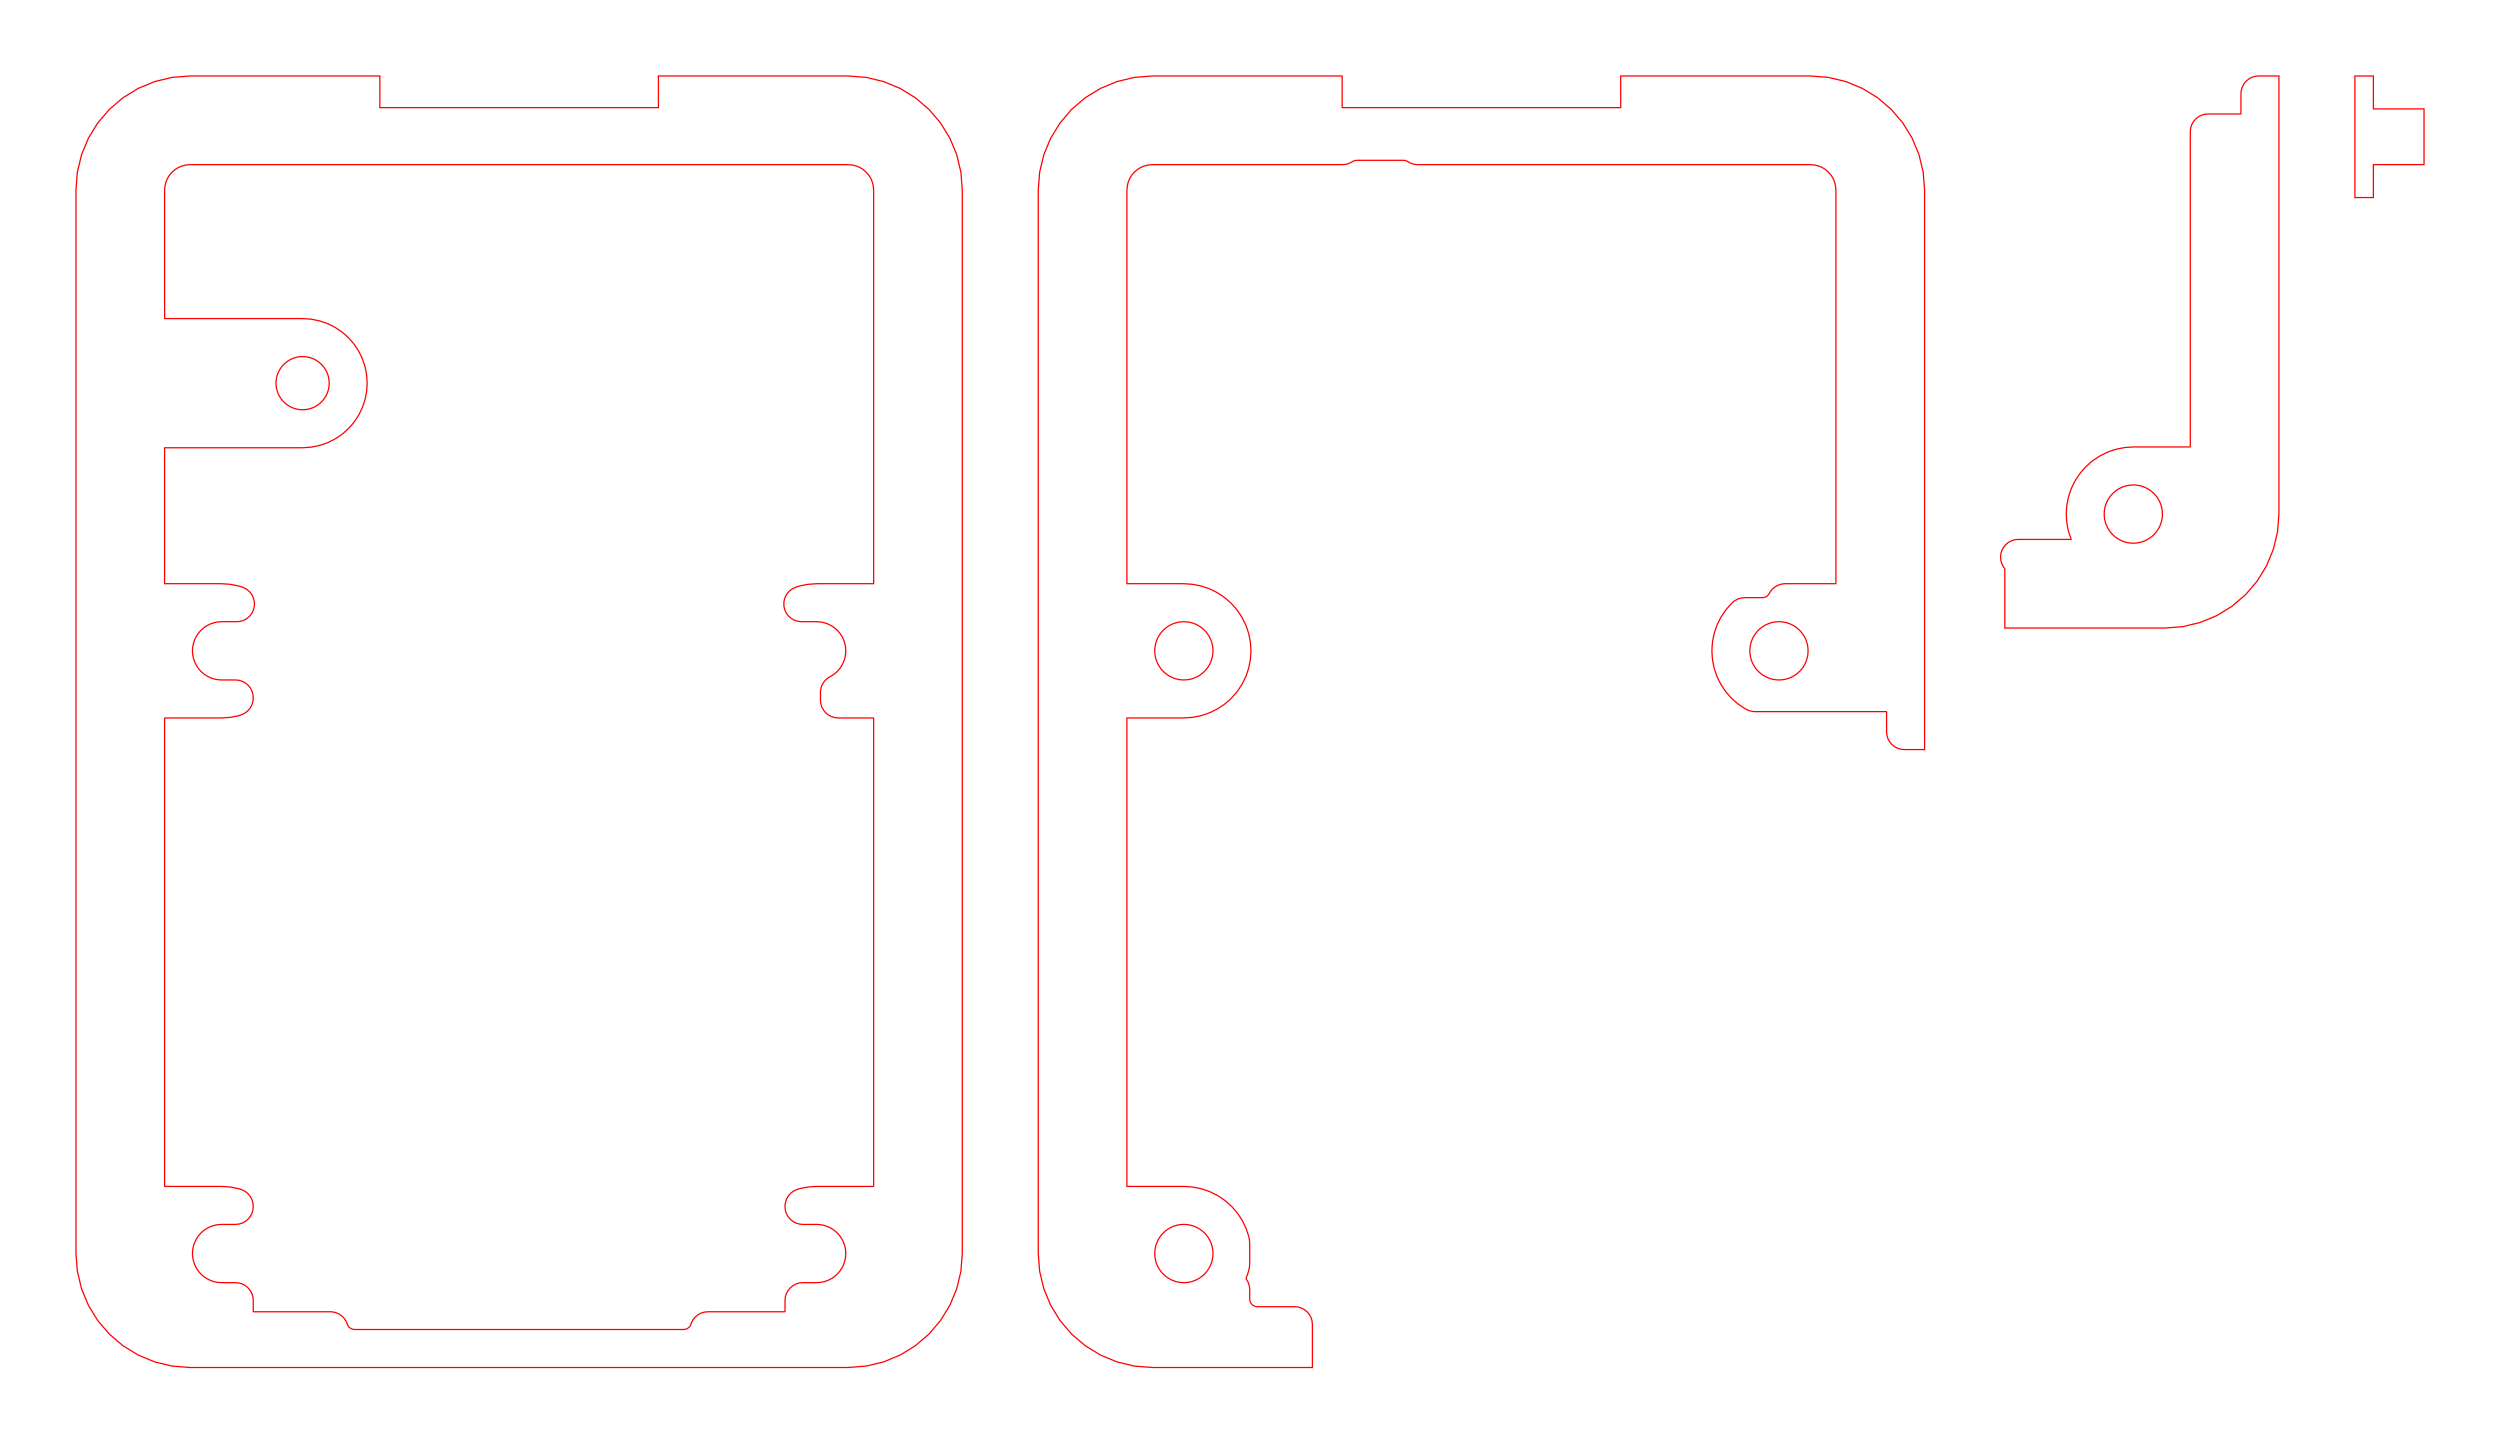
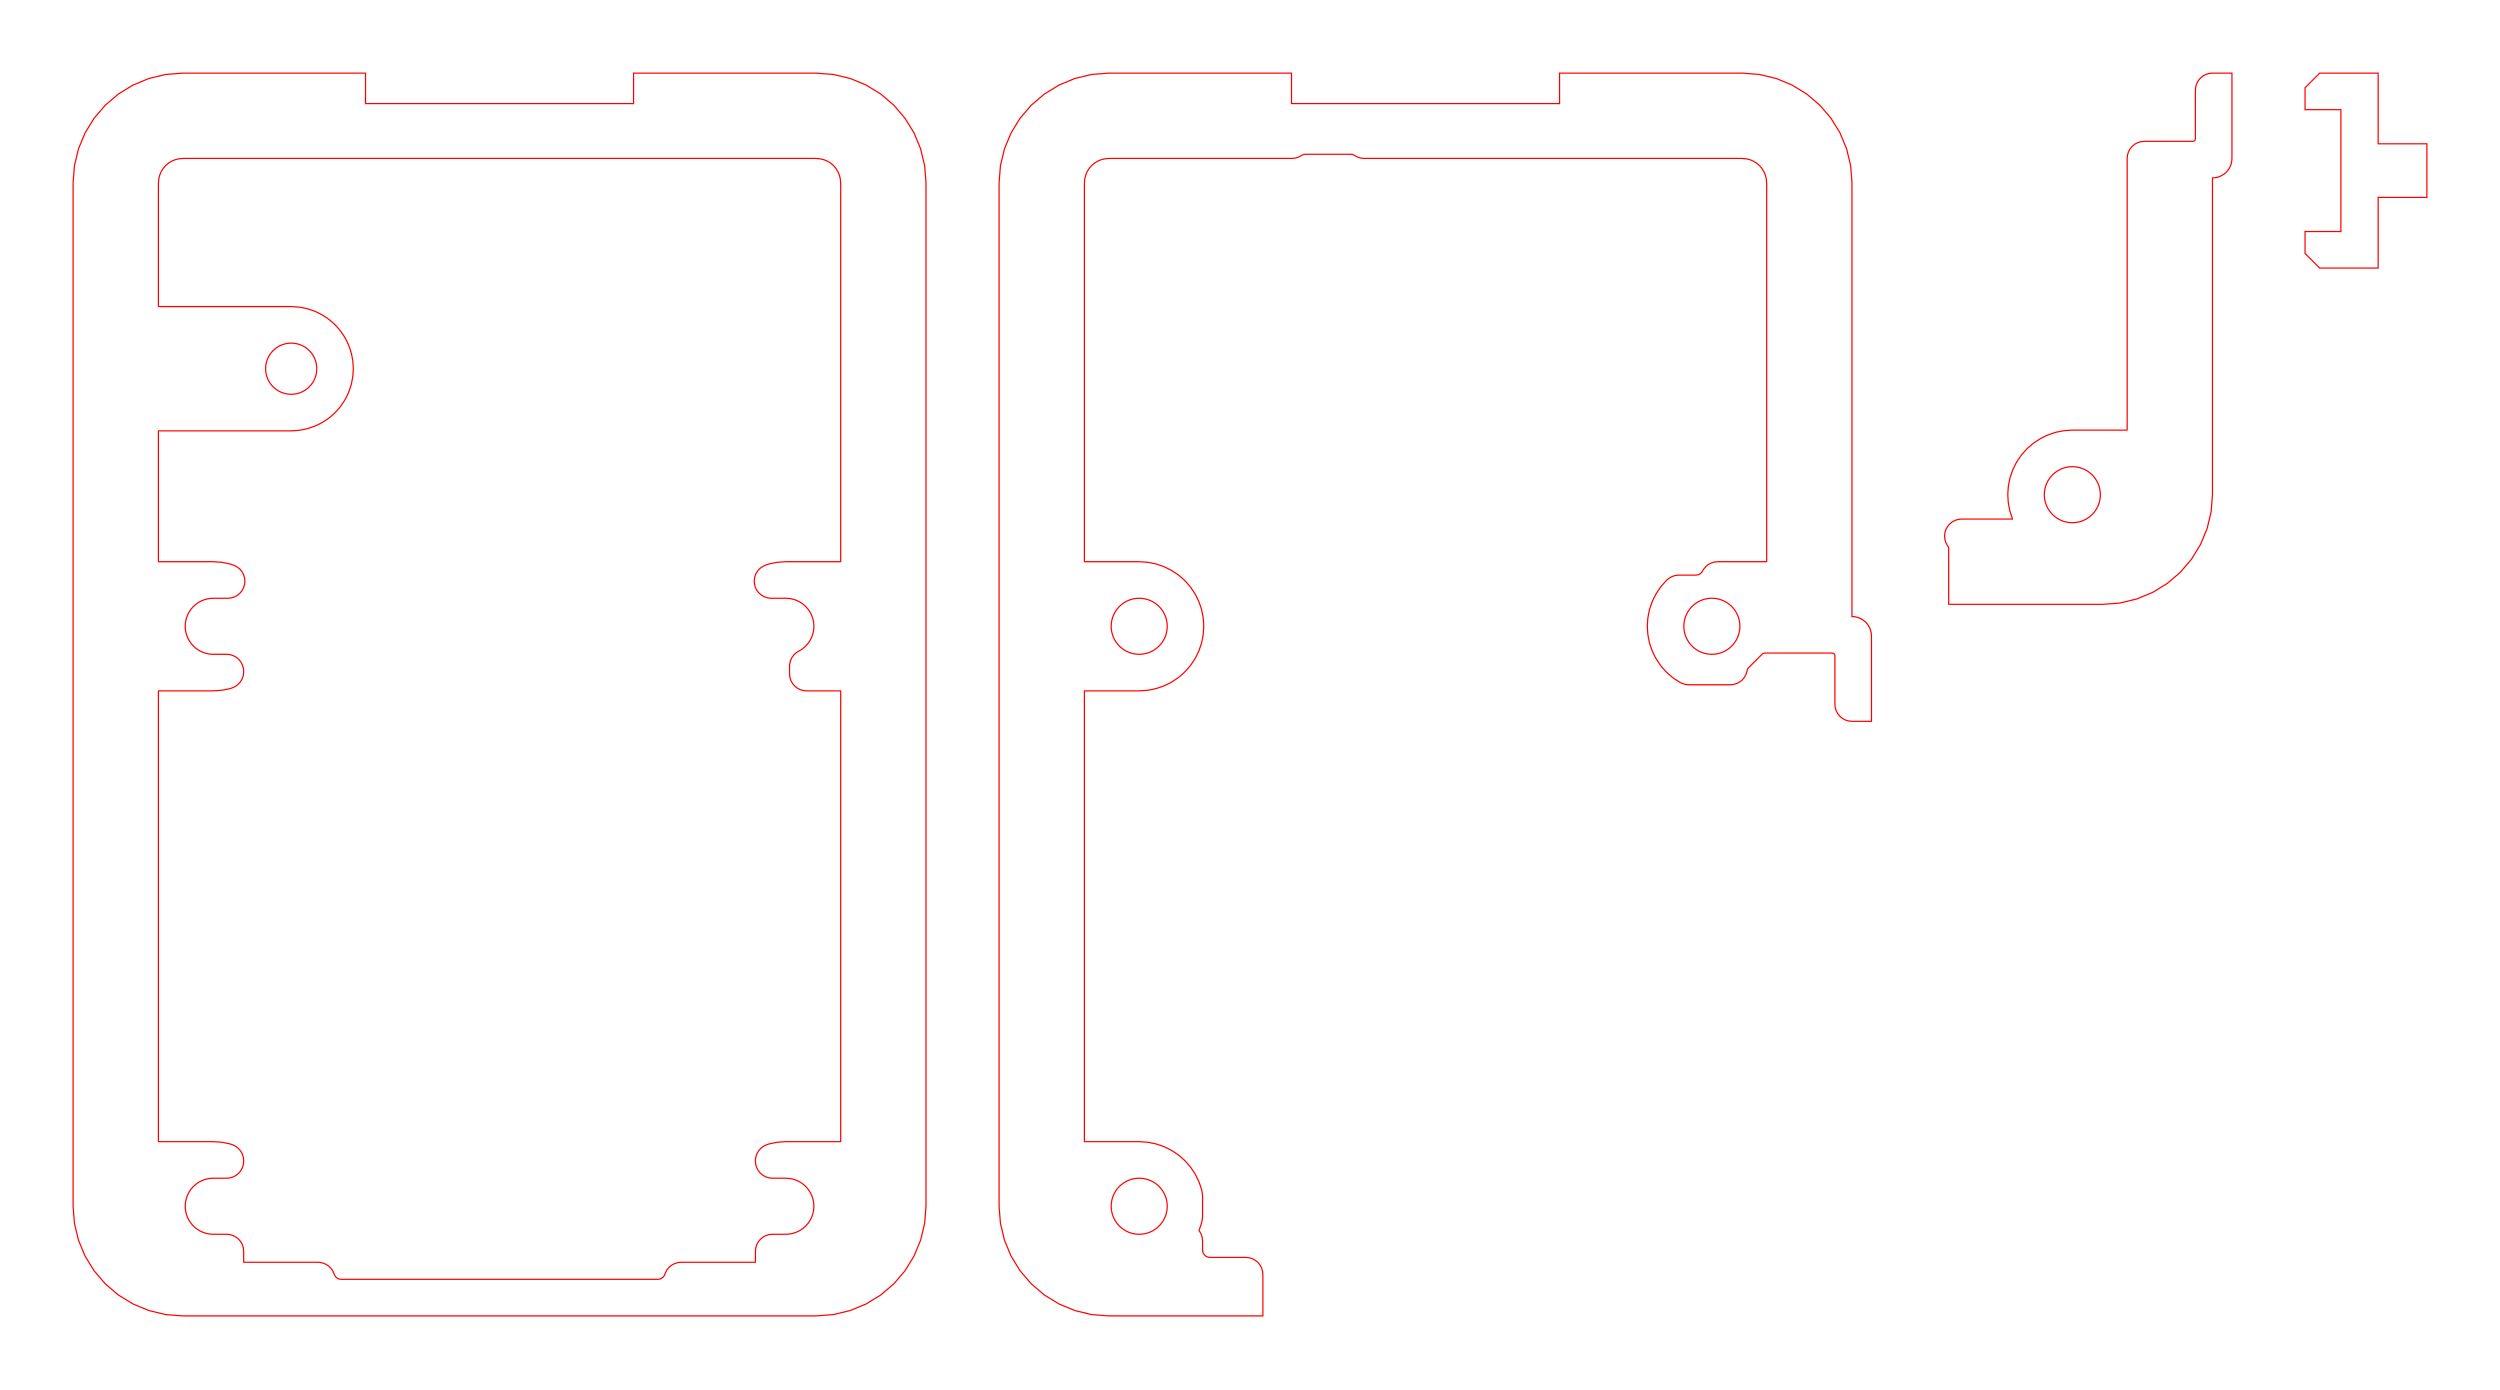
- <svg xmlns="http://www.w3.org/2000/svg" width="98.72mm" height="57.00mm" viewBox="0 0 98.723 57.000">
+ <svg xmlns="http://www.w3.org/2000/svg" width="102.59mm" height="57.00mm" viewBox="0 0 102.593 57.000">
  <g id="frame_cell2" fill="none" stroke="#ff0000" stroke-width="0.05">
    <polygon points="15.000,4.250 26.000,4.250 26.000,3.000 33.500,3.000 34.204,3.055 34.891,3.220 35.543,3.490 36.145,3.859 36.682,4.318 37.141,4.855 37.510,5.457 37.780,6.109 37.945,6.796 38.000,7.500 38.000,49.500 37.945,50.204 37.780,50.891 37.510,51.543 37.141,52.145 36.682,52.682 36.145,53.141 35.543,53.510 34.891,53.780 34.204,53.945 33.500,54.000 7.500,54.000 6.796,53.945 6.109,53.780 5.457,53.510 4.855,53.141 4.318,52.682 3.859,52.145 3.490,51.543 3.220,50.891 3.055,50.204 3.000,49.500 3.000,7.500 3.055,6.796 3.220,6.109 3.490,5.457 3.859,4.855 4.318,4.318 4.855,3.859 5.457,3.490 6.109,3.220 6.796,3.055 7.500,3.000 15.000,3.000" />
    <polygon points="7.553,6.500 7.526,6.501 7.371,6.513 7.317,6.522 7.219,6.545 7.167,6.562 7.073,6.601 7.024,6.626 6.937,6.679 6.893,6.711 6.816,6.777 6.777,6.816 6.711,6.893 6.679,6.937 6.626,7.024 6.601,7.073 6.562,7.167 6.545,7.219 6.522,7.317 6.513,7.371 6.501,7.526 6.500,7.553 6.500,12.546 6.503,12.577 6.534,12.580 11.927,12.580 11.973,12.581 12.237,12.599 12.328,12.611 12.565,12.658 12.653,12.682 12.882,12.759 12.967,12.794 13.184,12.901 13.263,12.947 13.464,13.081 13.537,13.137 13.719,13.297 13.783,13.361 13.943,13.543 13.999,13.616 14.133,13.817 14.179,13.896 14.286,14.113 14.321,14.198 14.398,14.427 14.422,14.515 14.469,14.752 14.481,14.843 14.497,15.084 14.497,15.176 14.481,15.417 14.469,15.508 14.422,15.745 14.398,15.833 14.321,16.062 14.286,16.147 14.179,16.364 14.133,16.443 13.999,16.644 13.943,16.717 13.783,16.899 13.719,16.963 13.537,17.123 13.464,17.179 13.263,17.313 13.184,17.359 12.967,17.466 12.882,17.501 12.653,17.578 12.565,17.602 12.328,17.649 12.237,17.661 11.973,17.679 11.927,17.680 6.534,17.680 6.503,17.683 6.500,17.714 6.500,23.016 6.503,23.047 6.534,23.050 8.727,23.050 8.773,23.051 9.050,23.070 9.141,23.082 9.391,23.131 9.479,23.155 9.574,23.187 9.617,23.203 9.738,23.268 9.844,23.355 9.931,23.461 9.996,23.582 10.035,23.713 10.049,23.850 10.035,23.987 9.996,24.118 9.931,24.239 9.844,24.345 9.738,24.432 9.617,24.497 9.485,24.537 9.349,24.550 8.761,24.550 8.739,24.551 8.623,24.558 8.577,24.564 8.475,24.585 8.431,24.597 8.332,24.630 8.289,24.648 8.196,24.694 8.156,24.717 8.069,24.775 8.033,24.803 7.954,24.872 7.922,24.904 7.853,24.983 7.825,25.019 7.767,25.106 7.744,25.146 7.698,25.239 7.680,25.282 7.647,25.381 7.635,25.425 7.614,25.527 7.608,25.573 7.601,25.677 7.601,25.723 7.608,25.827 7.614,25.873 7.635,25.975 7.647,26.019 7.680,26.118 7.698,26.161 7.744,26.254 7.767,26.294 7.825,26.381 7.853,26.417 7.922,26.496 7.954,26.528 8.033,26.597 8.069,26.625 8.156,26.683 8.196,26.706 8.289,26.752 8.332,26.770 8.431,26.803 8.475,26.815 8.577,26.836 8.623,26.842 8.739,26.849 8.761,26.850 9.300,26.850 9.437,26.863 9.568,26.903 9.689,26.968 9.795,27.055 9.882,27.161 9.947,27.282 9.987,27.413 10.000,27.550 10.000,27.567 9.999,27.612 9.976,27.748 9.928,27.876 9.855,27.993 9.762,28.093 9.650,28.173 9.525,28.229 9.479,28.245 9.391,28.269 9.141,28.318 9.050,28.330 8.773,28.349 8.727,28.350 6.534,28.350 6.503,28.353 6.500,28.384 6.500,46.816 6.503,46.847 6.534,46.850 8.727,46.850 8.773,46.851 9.050,46.870 9.141,46.882 9.391,46.931 9.479,46.955 9.525,46.971 9.568,46.987 9.689,47.051 9.795,47.138 9.882,47.245 9.947,47.366 9.987,47.497 10.000,47.633 10.000,47.650 9.987,47.787 9.947,47.918 9.882,48.039 9.795,48.145 9.689,48.232 9.568,48.297 9.437,48.337 9.300,48.350 8.761,48.350 8.739,48.351 8.623,48.358 8.577,48.364 8.475,48.385 8.431,48.397 8.332,48.430 8.289,48.448 8.196,48.494 8.156,48.517 8.069,48.575 8.033,48.603 7.954,48.672 7.922,48.704 7.853,48.783 7.825,48.819 7.767,48.906 7.744,48.946 7.698,49.039 7.680,49.082 7.647,49.181 7.635,49.225 7.614,49.327 7.608,49.373 7.601,49.477 7.601,49.523 7.608,49.627 7.614,49.673 7.635,49.775 7.647,49.819 7.680,49.918 7.698,49.961 7.744,50.054 7.767,50.094 7.825,50.181 7.853,50.217 7.922,50.296 7.954,50.328 8.033,50.397 8.069,50.425 8.156,50.483 8.196,50.506 8.289,50.552 8.332,50.570 8.431,50.603 8.475,50.615 8.577,50.636 8.623,50.642 8.739,50.649 8.761,50.650 9.300,50.650 9.437,50.663 9.568,50.703 9.689,50.768 9.795,50.855 9.882,50.961 9.947,51.082 9.987,51.213 10.000,51.350 10.000,51.766 10.003,51.797 10.034,51.800 13.048,51.800 13.116,51.803 13.251,51.830 13.378,51.883 13.492,51.959 13.589,52.056 13.665,52.170 13.698,52.251 13.700,52.250 13.737,52.341 13.770,52.389 13.811,52.430 13.859,52.463 13.913,52.485 13.976,52.498 13.983,52.498 14.017,52.500 26.983,52.500 27.017,52.498 27.024,52.498 27.087,52.485 27.141,52.463 27.189,52.430 27.230,52.389 27.263,52.341 27.293,52.268 27.306,52.232 27.370,52.111 27.458,52.005 27.564,51.918 27.685,51.853 27.816,51.813 27.952,51.800 30.966,51.800 30.997,51.797 31.000,51.766 31.000,51.350 31.013,51.213 31.053,51.082 31.118,50.961 31.205,50.855 31.311,50.768 31.432,50.703 31.563,50.663 31.700,50.650 32.239,50.650 32.261,50.649 32.377,50.642 32.423,50.636 32.525,50.615 32.569,50.603 32.668,50.570 32.711,50.552 32.804,50.506 32.844,50.483 32.931,50.425 32.967,50.397 33.046,50.328 33.078,50.296 33.147,50.217 33.175,50.181 33.233,50.094 33.256,50.054 33.302,49.961 33.320,49.918 33.353,49.819 33.365,49.775 33.386,49.673 33.392,49.627 33.399,49.523 33.399,49.477 33.392,49.373 33.386,49.327 33.365,49.225 33.353,49.181 33.320,49.082 33.302,49.039 33.256,48.946 33.233,48.906 33.175,48.819 33.147,48.783 33.078,48.704 33.046,48.672 32.967,48.603 32.931,48.575 32.844,48.517 32.804,48.494 32.711,48.448 32.668,48.430 32.569,48.397 32.525,48.385 32.423,48.364 32.377,48.358 32.261,48.351 32.239,48.350 31.700,48.350 31.563,48.337 31.432,48.297 31.311,48.232 31.205,48.145 31.118,48.039 31.053,47.918 31.013,47.787 31.000,47.650 31.000,47.633 31.001,47.588 31.024,47.452 31.072,47.324 31.145,47.207 31.238,47.107 31.350,47.027 31.475,46.971 31.521,46.955 31.609,46.931 31.859,46.882 31.950,46.870 32.227,46.851 32.273,46.850 34.466,46.850 34.497,46.847 34.500,46.816 34.500,28.384 34.497,28.353 34.466,28.350 33.100,28.350 32.963,28.337 32.832,28.297 32.711,28.232 32.605,28.145 32.518,28.039 32.453,27.918 32.413,27.787 32.400,27.650 32.400,27.341 32.406,27.249 32.437,27.116 32.494,26.991 32.574,26.879 32.674,26.785 32.790,26.713 32.804,26.706 32.844,26.683 32.931,26.625 32.967,26.597 33.046,26.528 33.078,26.496 33.147,26.417 33.175,26.381 33.233,26.294 33.256,26.254 33.302,26.161 33.320,26.118 33.353,26.019 33.365,25.975 33.386,25.873 33.392,25.827 33.399,25.723 33.399,25.677 33.392,25.573 33.386,25.527 33.365,25.425 33.353,25.381 33.320,25.282 33.302,25.239 33.256,25.146 33.233,25.106 33.175,25.019 33.147,24.983 33.078,24.904 33.046,24.872 32.967,24.803 32.931,24.775 32.844,24.717 32.804,24.694 32.711,24.648 32.668,24.630 32.569,24.597 32.525,24.585 32.423,24.564 32.377,24.558 32.261,24.551 32.239,24.550 31.651,24.550 31.605,24.549 31.470,24.526 31.342,24.478 31.225,24.405 31.125,24.312 31.045,24.200 30.988,24.075 30.957,23.941 30.953,23.804 30.975,23.669 31.023,23.540 31.096,23.424 31.190,23.324 31.301,23.244 31.426,23.187 31.521,23.155 31.609,23.131 31.859,23.082 31.950,23.070 32.227,23.051 32.273,23.050 34.466,23.050 34.497,23.047 34.500,23.016 34.500,7.553 34.499,7.526 34.487,7.371 34.478,7.317 34.455,7.219 34.438,7.167 34.399,7.073 34.374,7.024 34.321,6.937 34.289,6.893 34.223,6.816 34.184,6.777 34.107,6.711 34.063,6.679 33.976,6.626 33.927,6.601 33.833,6.562 33.781,6.545 33.683,6.522 33.629,6.513 33.474,6.501 33.447,6.500" />
    <circle cx="11.950" cy="15.130" r="1.050" />
  </g>
  <g id="frame_back" fill="none" stroke="#ff0000" stroke-width="0.05">
-     <polygon points="53.000,4.250 64.000,4.250 64.000,3.000 71.500,3.000 72.204,3.055 72.891,3.220 73.543,3.490 74.145,3.859 74.682,4.318 75.141,4.855 75.510,5.457 75.780,6.109 75.945,6.796 76.000,7.500 76.000,29.600 75.200,29.600 75.063,29.587 74.932,29.547 74.811,29.482 74.705,29.395 74.618,29.289 74.553,29.168 74.513,29.037 74.500,28.900 74.500,28.134 74.497,28.103 74.466,28.100 69.301,28.100 69.255,28.099 69.120,28.076 68.992,28.028 68.966,28.015 68.887,27.969 68.675,27.828 68.602,27.772 68.411,27.604 68.346,27.539 68.178,27.348 68.122,27.275 67.981,27.063 67.935,26.984 67.822,26.755 67.787,26.671 67.705,26.429 67.681,26.341 67.632,26.091 67.620,26.000 67.603,25.746 67.603,25.654 67.620,25.400 67.632,25.309 67.681,25.059 67.705,24.971 67.787,24.729 67.822,24.645 67.935,24.416 67.981,24.337 68.122,24.125 68.178,24.052 68.346,23.861 68.411,23.796 68.436,23.774 68.509,23.718 68.630,23.653 68.761,23.613 68.898,23.600 69.583,23.600 69.617,23.598 69.624,23.598 69.687,23.585 69.741,23.563 69.789,23.530 69.830,23.489 69.866,23.436 69.874,23.420 69.910,23.361 69.997,23.255 70.103,23.168 70.224,23.103 70.355,23.063 70.492,23.050 72.466,23.050 72.497,23.047 72.500,23.016 72.500,7.553 72.499,7.526 72.487,7.371 72.478,7.317 72.455,7.219 72.438,7.167 72.399,7.073 72.374,7.024 72.321,6.937 72.289,6.893 72.223,6.816 72.184,6.777 72.107,6.711 72.063,6.679 71.976,6.626 71.927,6.601 71.833,6.562 71.781,6.545 71.683,6.522 71.629,6.513 71.474,6.501 71.447,6.500 55.982,6.500 55.845,6.487 55.714,6.447 55.593,6.382 55.571,6.367 55.517,6.345 55.454,6.332 55.447,6.332 55.413,6.330 53.587,6.330 53.553,6.332 53.546,6.332 53.483,6.345 53.429,6.367 53.407,6.382 53.407,6.382 53.286,6.447 53.155,6.487 53.018,6.500 45.553,6.500 45.526,6.501 45.371,6.513 45.317,6.522 45.219,6.545 45.167,6.562 45.073,6.601 45.024,6.626 44.937,6.679 44.893,6.711 44.816,6.777 44.777,6.816 44.711,6.893 44.679,6.937 44.626,7.024 44.601,7.073 44.562,7.167 44.545,7.219 44.522,7.317 44.513,7.371 44.501,7.526 44.500,7.553 44.500,23.016 44.503,23.047 44.534,23.050 46.727,23.050 46.773,23.051 47.050,23.070 47.141,23.082 47.391,23.131 47.479,23.155 47.721,23.237 47.805,23.272 48.034,23.385 48.113,23.431 48.325,23.572 48.398,23.628 48.589,23.796 48.654,23.861 48.822,24.052 48.878,24.125 49.019,24.337 49.065,24.416 49.178,24.645 49.213,24.729 49.295,24.971 49.319,25.059 49.368,25.309 49.380,25.400 49.397,25.654 49.397,25.746 49.380,26.000 49.368,26.091 49.319,26.341 49.295,26.429 49.213,26.671 49.178,26.755 49.065,26.984 49.019,27.063 48.878,27.275 48.822,27.348 48.654,27.539 48.589,27.604 48.398,27.772 48.325,27.828 48.113,27.969 48.034,28.015 47.805,28.128 47.721,28.163 47.479,28.245 47.391,28.269 47.141,28.318 47.050,28.330 46.773,28.349 46.727,28.350 44.534,28.350 44.503,28.353 44.500,28.384 44.500,46.816 44.503,46.847 44.534,46.850 46.727,46.850 46.773,46.851 47.050,46.870 47.141,46.882 47.391,46.931 47.479,46.955 47.721,47.037 47.805,47.072 48.034,47.185 48.113,47.231 48.325,47.372 48.398,47.428 48.589,47.596 48.654,47.661 48.822,47.852 48.878,47.925 49.019,48.137 49.065,48.216 49.178,48.445 49.213,48.529 49.295,48.771 49.319,48.859 49.337,48.949 49.337,48.949 49.350,49.086 49.350,49.914 49.337,50.051 49.319,50.141 49.295,50.229 49.210,50.478 49.208,50.489 49.207,50.499 49.210,50.505 49.232,50.535 49.297,50.656 49.337,50.788 49.350,50.924 49.350,51.283 49.352,51.317 49.352,51.324 49.365,51.387 49.387,51.441 49.420,51.489 49.461,51.530 49.509,51.563 49.563,51.585 49.626,51.598 49.633,51.598 49.667,51.600 51.125,51.600 51.262,51.613 51.393,51.653 51.514,51.718 51.620,51.805 51.707,51.911 51.772,52.032 51.812,52.163 51.825,52.300 51.825,54.000 45.500,54.000 44.796,53.945 44.109,53.780 43.457,53.510 42.855,53.141 42.318,52.682 41.859,52.145 41.490,51.543 41.220,50.891 41.055,50.204 41.000,49.500 41.000,7.500 41.055,6.796 41.220,6.109 41.490,5.457 41.859,4.855 42.318,4.318 42.855,3.859 43.457,3.490 44.109,3.220 44.796,3.055 45.500,3.000 53.000,3.000" />
+     <polygon points="53.000,4.250 64.000,4.250 64.000,3.000 71.500,3.000 72.204,3.055 72.891,3.220 73.543,3.490 74.145,3.859 74.682,4.318 75.141,4.855 75.510,5.457 75.780,6.109 75.945,6.796 76.000,7.500 76.000,25.300 76.125,25.310 76.247,25.339 76.363,25.387 76.470,25.453 76.566,25.534 76.647,25.630 76.713,25.737 76.761,25.853 76.790,25.975 76.800,26.100 76.800,29.600 76.000,29.600 75.863,29.587 75.732,29.547 75.611,29.482 75.505,29.395 75.418,29.289 75.353,29.168 75.313,29.037 75.300,28.900 75.300,26.917 75.299,26.904 75.293,26.872 75.286,26.854 75.275,26.838 75.262,26.825 75.246,26.814 75.228,26.807 75.196,26.801 75.183,26.800 72.417,26.800 72.404,26.801 72.372,26.807 72.354,26.814 72.327,26.833 72.317,26.841 71.741,27.417 71.733,27.427 71.714,27.454 71.707,27.472 71.694,27.537 71.694,27.537 71.654,27.668 71.590,27.789 71.503,27.895 71.397,27.982 71.276,28.047 71.144,28.087 71.008,28.100 69.301,28.100 69.255,28.099 69.120,28.076 68.992,28.028 68.966,28.015 68.887,27.969 68.675,27.828 68.602,27.772 68.411,27.604 68.346,27.539 68.178,27.348 68.122,27.275 67.981,27.063 67.935,26.984 67.822,26.755 67.787,26.671 67.705,26.429 67.681,26.341 67.632,26.091 67.620,26.000 67.603,25.746 67.603,25.654 67.620,25.400 67.632,25.309 67.681,25.059 67.705,24.971 67.787,24.729 67.822,24.645 67.935,24.416 67.981,24.337 68.122,24.125 68.178,24.052 68.346,23.861 68.411,23.796 68.436,23.774 68.509,23.718 68.630,23.653 68.761,23.613 68.898,23.600 69.583,23.600 69.617,23.598 69.624,23.598 69.687,23.585 69.741,23.563 69.789,23.530 69.830,23.489 69.866,23.436 69.874,23.420 69.910,23.361 69.997,23.255 70.103,23.168 70.224,23.103 70.355,23.063 70.492,23.050 72.466,23.050 72.497,23.047 72.500,23.016 72.500,7.553 72.499,7.526 72.487,7.371 72.478,7.317 72.455,7.219 72.438,7.167 72.399,7.073 72.374,7.024 72.321,6.937 72.289,6.893 72.223,6.816 72.184,6.777 72.107,6.711 72.063,6.679 71.976,6.626 71.927,6.601 71.833,6.562 71.781,6.545 71.683,6.522 71.629,6.513 71.474,6.501 71.447,6.500 55.982,6.500 55.845,6.487 55.714,6.447 55.593,6.382 55.571,6.367 55.517,6.345 55.454,6.332 55.447,6.332 55.413,6.330 53.587,6.330 53.553,6.332 53.546,6.332 53.483,6.345 53.429,6.367 53.407,6.382 53.407,6.382 53.286,6.447 53.155,6.487 53.018,6.500 45.553,6.500 45.526,6.501 45.371,6.513 45.317,6.522 45.219,6.545 45.167,6.562 45.073,6.601 45.024,6.626 44.937,6.679 44.893,6.711 44.816,6.777 44.777,6.816 44.711,6.893 44.679,6.937 44.626,7.024 44.601,7.073 44.562,7.167 44.545,7.219 44.522,7.317 44.513,7.371 44.501,7.526 44.500,7.553 44.500,23.016 44.503,23.047 44.534,23.050 46.727,23.050 46.773,23.051 47.050,23.070 47.141,23.082 47.391,23.131 47.479,23.155 47.721,23.237 47.805,23.272 48.034,23.385 48.113,23.431 48.325,23.572 48.398,23.628 48.589,23.796 48.654,23.861 48.822,24.052 48.878,24.125 49.019,24.337 49.065,24.416 49.178,24.645 49.213,24.729 49.295,24.971 49.319,25.059 49.368,25.309 49.380,25.400 49.397,25.654 49.397,25.746 49.380,26.000 49.368,26.091 49.319,26.341 49.295,26.429 49.213,26.671 49.178,26.755 49.065,26.984 49.019,27.063 48.878,27.275 48.822,27.348 48.654,27.539 48.589,27.604 48.398,27.772 48.325,27.828 48.113,27.969 48.034,28.015 47.805,28.128 47.721,28.163 47.479,28.245 47.391,28.269 47.141,28.318 47.050,28.330 46.773,28.349 46.727,28.350 44.534,28.350 44.503,28.353 44.500,28.384 44.500,46.816 44.503,46.847 44.534,46.850 46.727,46.850 46.773,46.851 47.050,46.870 47.141,46.882 47.391,46.931 47.479,46.955 47.721,47.037 47.805,47.072 48.034,47.185 48.113,47.231 48.325,47.372 48.398,47.428 48.589,47.596 48.654,47.661 48.822,47.852 48.878,47.925 49.019,48.137 49.065,48.216 49.178,48.445 49.213,48.529 49.295,48.771 49.319,48.859 49.337,48.949 49.337,48.949 49.350,49.086 49.350,49.914 49.337,50.051 49.319,50.141 49.295,50.229 49.210,50.478 49.208,50.489 49.207,50.499 49.210,50.505 49.232,50.535 49.297,50.656 49.337,50.788 49.350,50.924 49.350,51.283 49.352,51.317 49.352,51.324 49.365,51.387 49.387,51.441 49.420,51.489 49.461,51.530 49.509,51.563 49.563,51.585 49.626,51.598 49.633,51.598 49.667,51.600 51.125,51.600 51.262,51.613 51.393,51.653 51.514,51.718 51.620,51.805 51.707,51.911 51.772,52.032 51.812,52.163 51.825,52.300 51.825,54.000 45.500,54.000 44.796,53.945 44.109,53.780 43.457,53.510 42.855,53.141 42.318,52.682 41.859,52.145 41.490,51.543 41.220,50.891 41.055,50.204 41.000,49.500 41.000,7.500 41.055,6.796 41.220,6.109 41.490,5.457 41.859,4.855 42.318,4.318 42.855,3.859 43.457,3.490 44.109,3.220 44.796,3.055 45.500,3.000 53.000,3.000" />
    <circle cx="46.750" cy="25.700" r="1.150" />
    <circle cx="46.750" cy="49.500" r="1.150" />
    <circle cx="70.250" cy="25.700" r="1.150" />
  </g>
  <g id="frame_back" fill="none" stroke="#ff0000" stroke-width="0.05">
-     <polygon points="89.993,20.300 89.938,21.004 89.773,21.691 89.503,22.343 89.134,22.945 88.675,23.482 88.138,23.941 87.536,24.310 86.884,24.580 86.197,24.745 85.493,24.800 79.168,24.800 79.168,22.484 79.165,22.451 79.159,22.444 79.118,22.389 79.053,22.268 79.013,22.137 79.000,22.000 79.013,21.863 79.053,21.732 79.118,21.611 79.205,21.505 79.311,21.418 79.432,21.353 79.563,21.313 79.700,21.300 81.767,21.300 81.778,21.299 81.786,21.297 81.779,21.267 81.698,21.029 81.674,20.941 81.625,20.691 81.613,20.600 81.596,20.346 81.596,20.254 81.613,20.000 81.625,19.909 81.674,19.659 81.698,19.571 81.780,19.329 81.815,19.245 81.928,19.016 81.974,18.937 82.115,18.725 82.171,18.652 82.339,18.461 82.404,18.396 82.595,18.228 82.668,18.172 82.880,18.031 82.959,17.985 83.188,17.872 83.272,17.837 83.514,17.755 83.602,17.731 83.852,17.682 83.943,17.670 84.220,17.651 84.266,17.650 86.459,17.650 86.490,17.647 86.493,17.616 86.493,5.200 86.506,5.063 86.546,4.932 86.611,4.811 86.698,4.705 86.804,4.618 86.925,4.553 87.056,4.513 87.193,4.500 88.459,4.500 88.490,4.497 88.493,4.466 88.493,3.700 88.506,3.563 88.546,3.432 88.611,3.311 88.698,3.205 88.804,3.118 88.925,3.053 89.056,3.013 89.193,3.000 89.993,3.000" />
-     <circle cx="84.243" cy="20.300" r="1.150" />
+     <polygon points="91.593,6.500 91.583,6.625 91.554,6.747 91.506,6.863 91.440,6.970 91.359,7.066 91.263,7.147 91.156,7.213 91.040,7.261 90.918,7.290 90.793,7.300 90.793,20.300 90.738,21.004 90.573,21.691 90.303,22.343 89.934,22.945 89.475,23.482 88.938,23.941 88.336,24.310 87.684,24.580 86.997,24.745 86.293,24.800 79.968,24.800 79.968,22.484 79.965,22.451 79.959,22.444 79.918,22.389 79.853,22.268 79.813,22.137 79.800,22.000 79.813,21.863 79.853,21.732 79.918,21.611 80.005,21.505 80.111,21.418 80.232,21.353 80.363,21.313 80.500,21.300 82.567,21.300 82.578,21.299 82.586,21.297 82.579,21.267 82.498,21.029 82.474,20.941 82.425,20.691 82.413,20.600 82.396,20.346 82.396,20.254 82.413,20.000 82.425,19.909 82.474,19.659 82.498,19.571 82.580,19.329 82.615,19.245 82.728,19.016 82.774,18.937 82.915,18.725 82.971,18.652 83.139,18.461 83.204,18.396 83.395,18.228 83.468,18.172 83.680,18.031 83.759,17.985 83.988,17.872 84.072,17.837 84.314,17.755 84.402,17.731 84.652,17.682 84.743,17.670 85.020,17.651 85.066,17.650 87.259,17.650 87.290,17.647 87.293,17.616 87.293,6.500 87.306,6.363 87.346,6.232 87.411,6.111 87.498,6.005 87.604,5.918 87.725,5.853 87.856,5.813 87.993,5.800 89.976,5.800 89.989,5.799 90.021,5.793 90.039,5.786 90.055,5.775 90.068,5.762 90.079,5.746 90.086,5.728 90.092,5.696 90.093,5.683 90.093,3.700 90.106,3.563 90.146,3.432 90.211,3.311 90.298,3.205 90.404,3.118 90.525,3.053 90.656,3.013 90.793,3.000 91.593,3.000" />
+     <circle cx="85.043" cy="20.300" r="1.150" />
  </g>
  <g id="button" fill="none" stroke="#ff0000" stroke-width="0.05">
-     <polygon points="93.723,4.300 95.723,4.300 95.723,6.500 93.723,6.500 93.723,7.800 92.993,7.800 92.993,3.000 93.723,3.000" />
+     <polygon points="97.593,5.900 99.593,5.900 99.593,8.100 97.593,8.100 97.593,11.000 96.063,11.000 95.193,11.000 94.593,10.400 94.593,9.500 96.063,9.500 96.063,4.500 94.593,4.500 94.593,3.600 95.193,3.000 96.073,3.000 97.593,3.000" />
  </g>
</svg>
